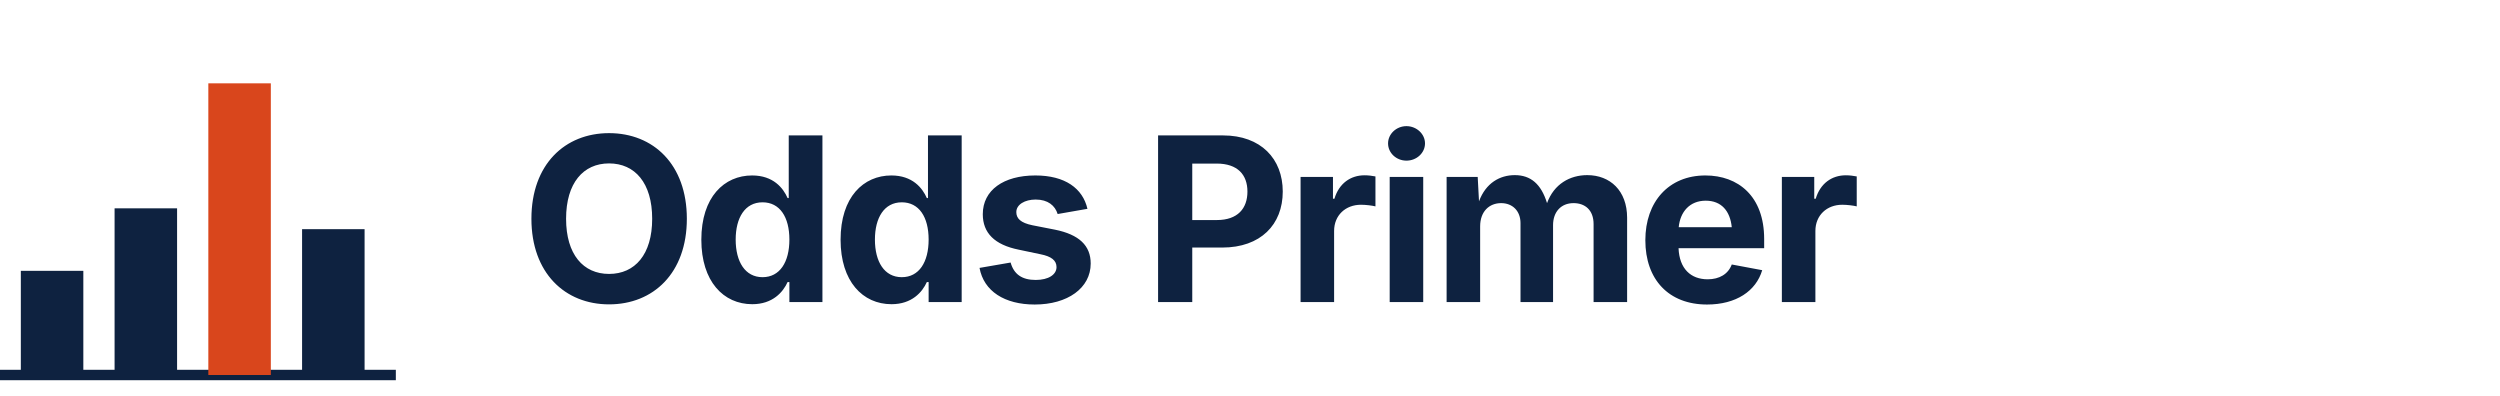
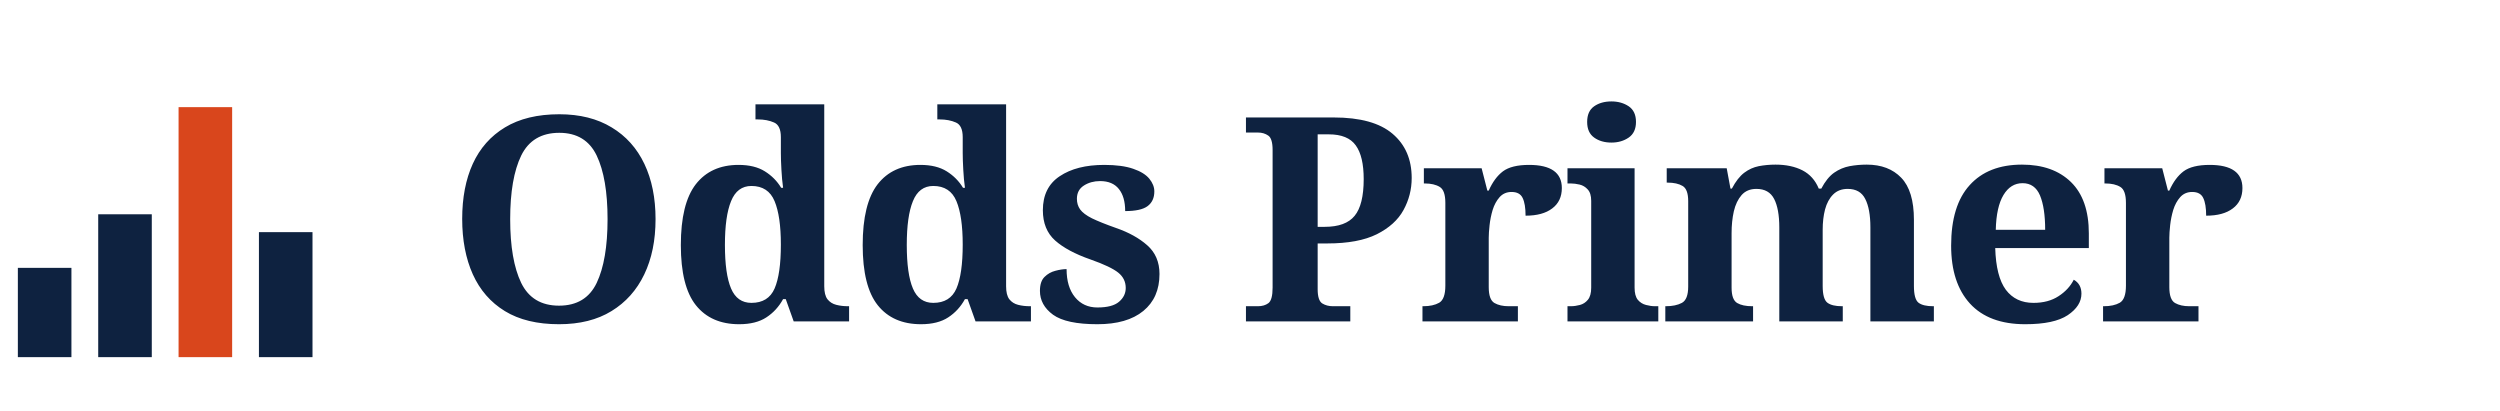
- <svg xmlns="http://www.w3.org/2000/svg" viewBox="0 0 240 38" width="240" height="38" role="img" aria-label="Odds Primer">
-   <g transform="translate(0, 2)" aria-hidden="true">
-     <line x1="0" y1="34" x2="38" y2="34" stroke="#0E2240" stroke-width="1" />
+ <svg xmlns="http://www.w3.org/2000/svg" viewBox="0 0 280 46" width="280" height="46" role="img" aria-label="Odds Primer">
+   <g transform="translate(0, 6)" aria-hidden="true">
    <rect x="2" y="24" width="6" height="10" fill="#0E2240" />
    <rect x="11" y="18" width="6" height="16" fill="#0E2240" />
    <rect x="20" y="6" width="6" height="28" fill="#D9461C" />
    <rect x="29" y="20" width="6" height="14" fill="#0E2240" />
  </g>
-   <text x="50" y="29" font-family="Inter Tight, system-ui, -apple-system, 'Helvetica Neue', sans-serif" font-weight="700" font-size="22" letter-spacing="-0.5" fill="#0E2240">Odds Primer</text>
+   <text x="50" y="36" font-family="'Source Serif 4', 'Tiempos Text', Charter, Georgia, serif" font-weight="700" font-size="32" letter-spacing="-0.4" fill="#0E2240">Odds Primer</text>
</svg>
